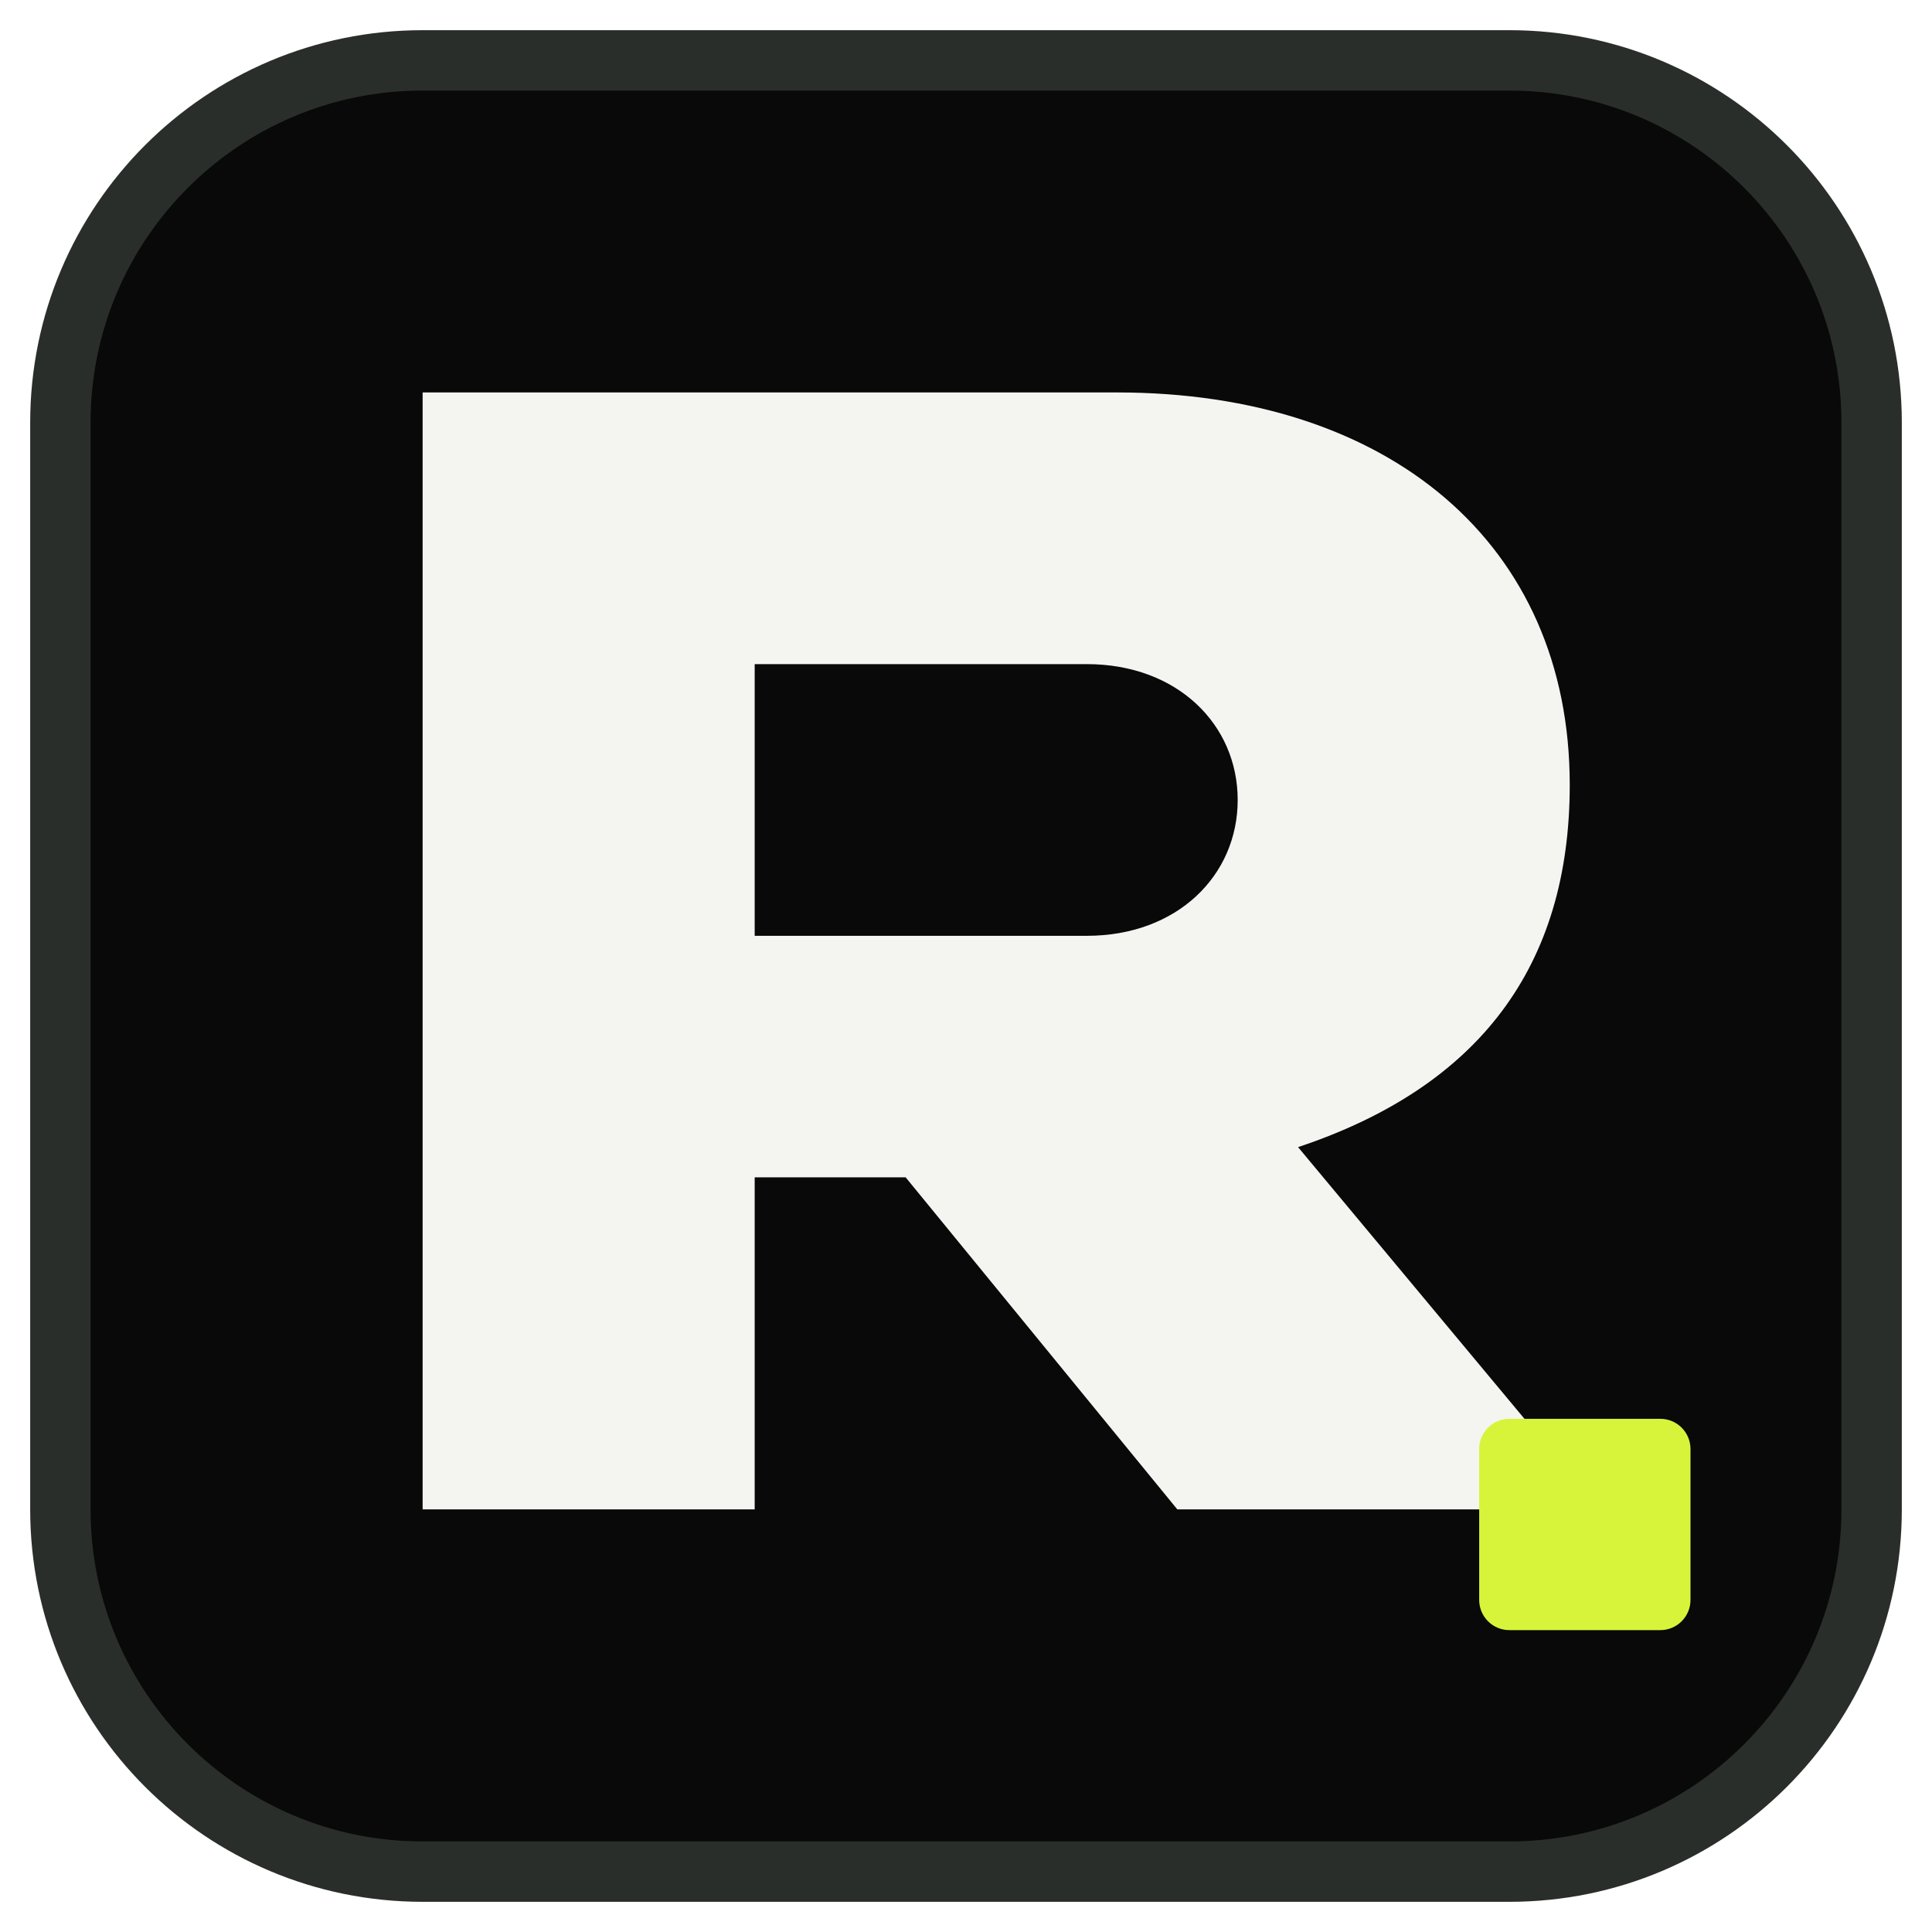
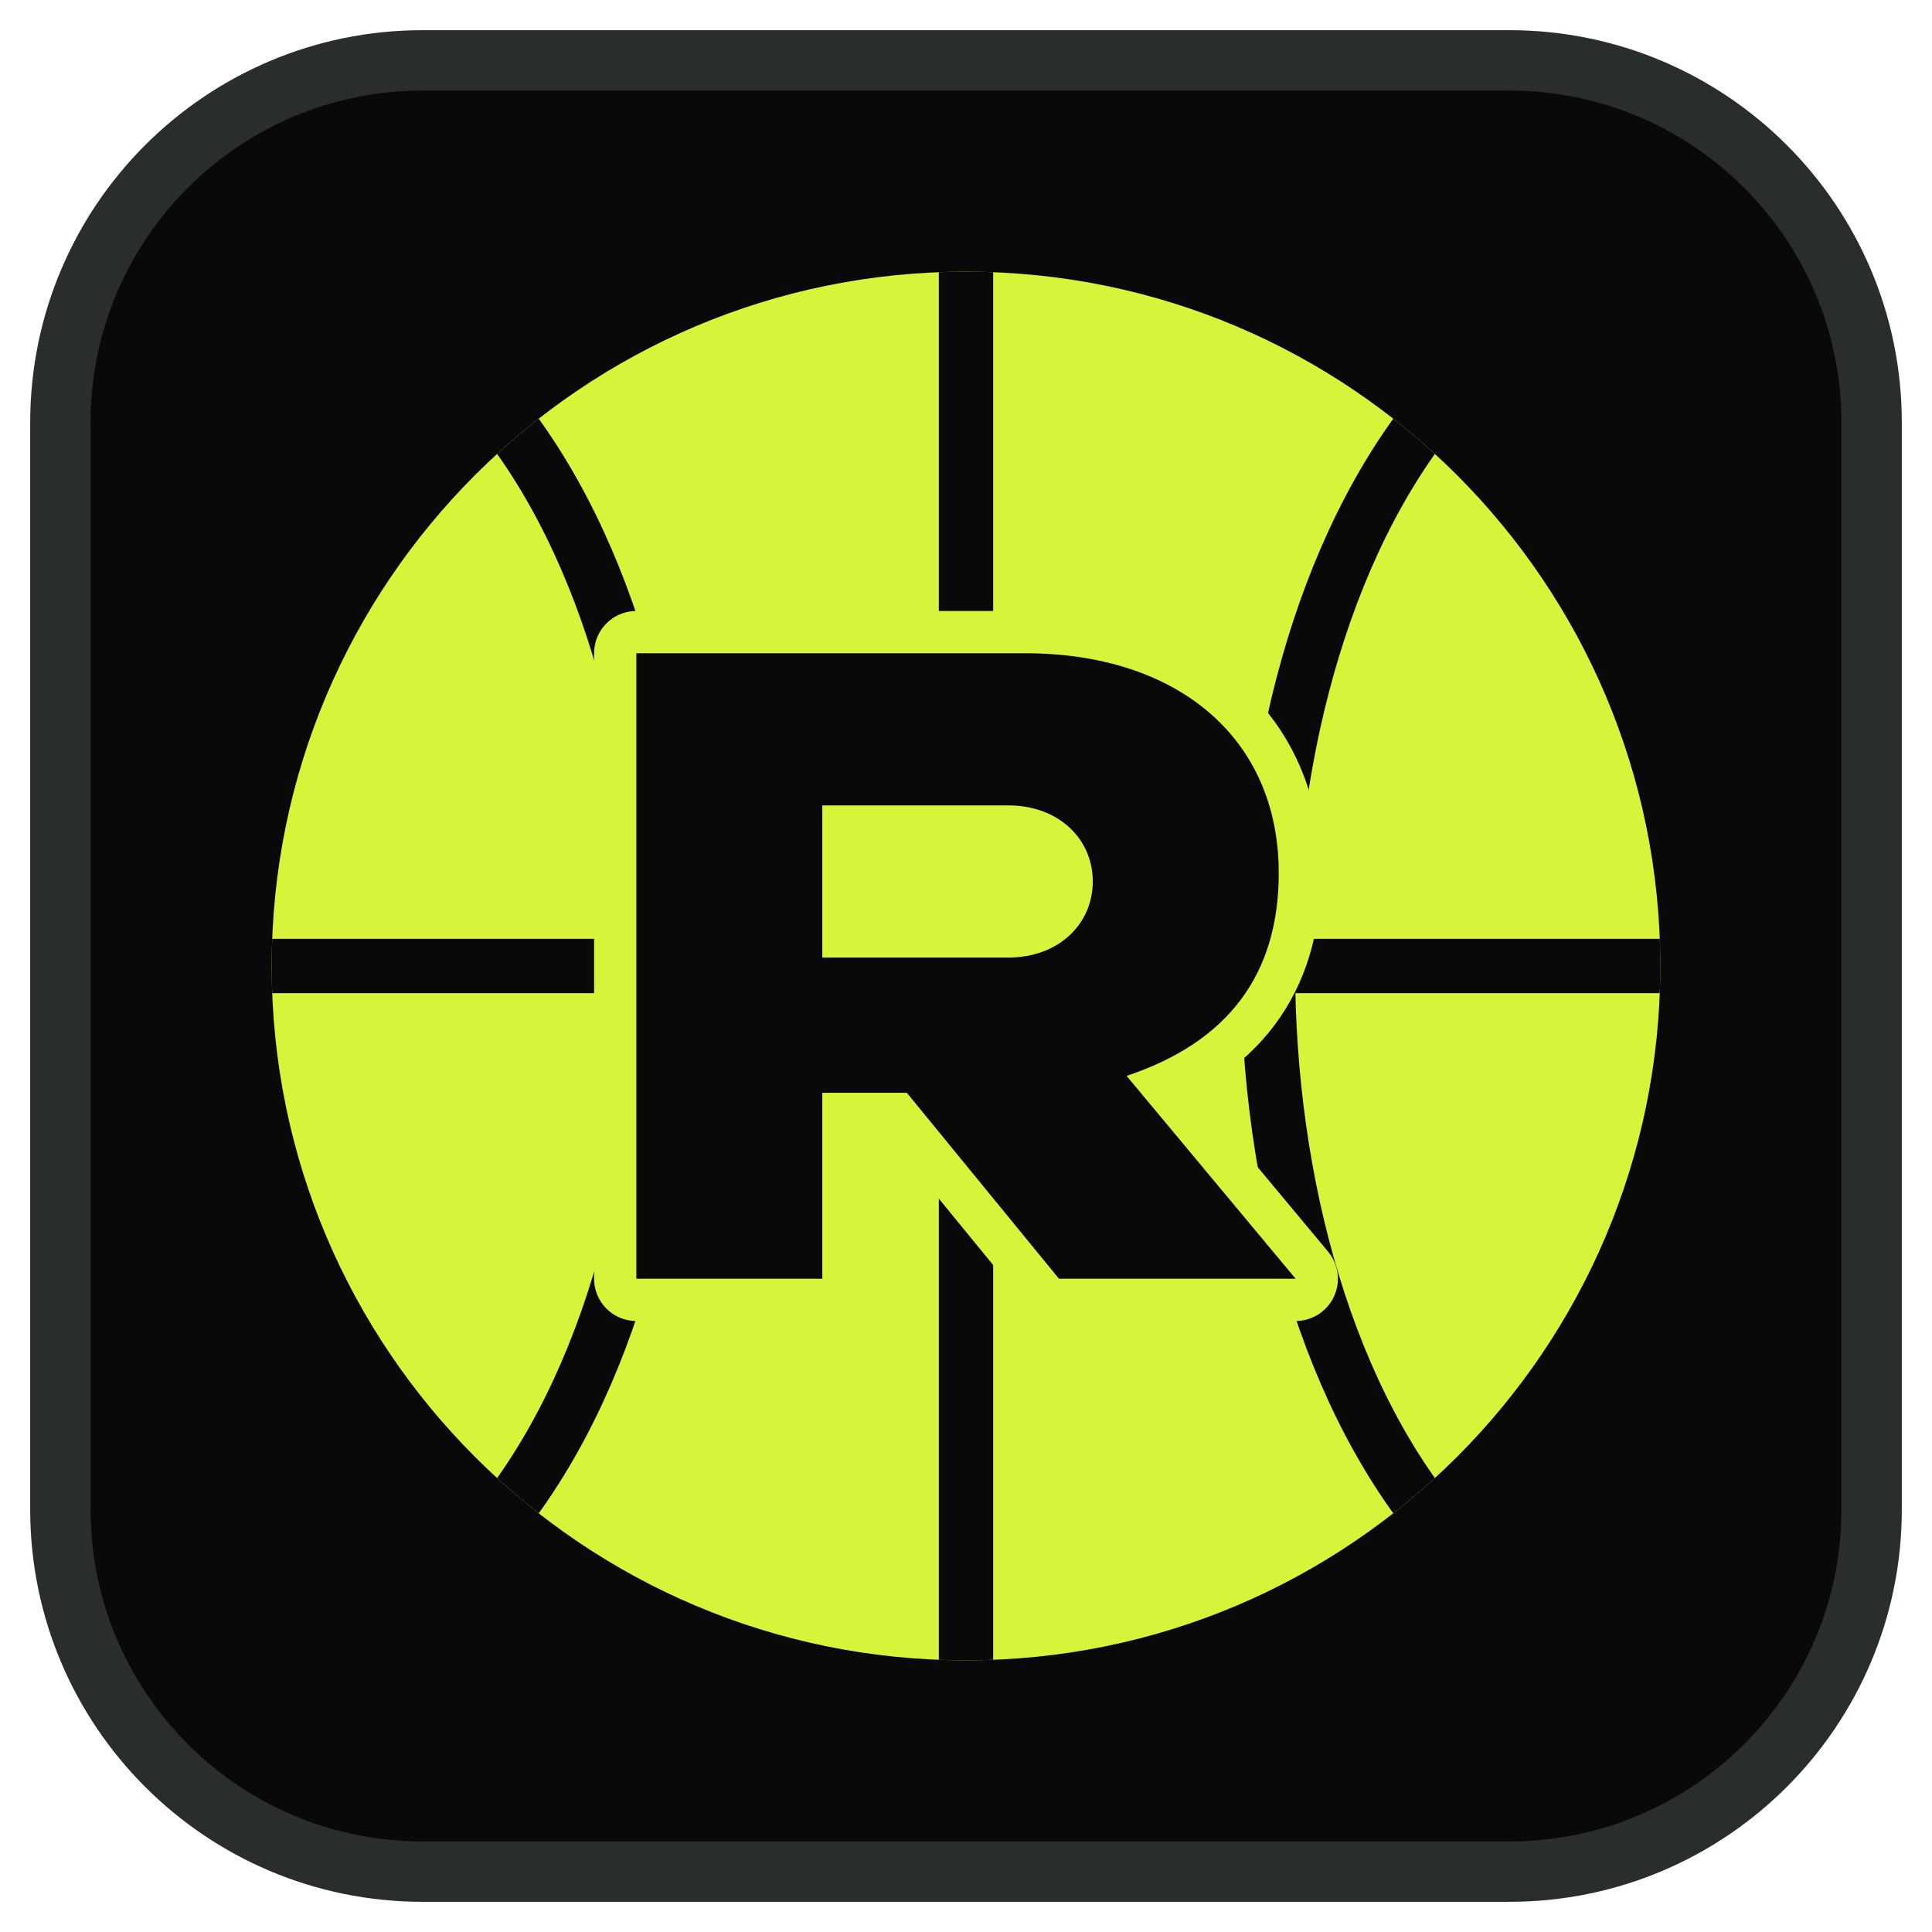
<svg xmlns="http://www.w3.org/2000/svg" viewBox="0 0 64 64" role="img" aria-labelledby="title">
  <rect x="2" y="2" width="60" height="60" rx="12" fill="#080908" stroke="#2a2e2a" stroke-width="2" />
-   <path fill="#f4f5f0" fill-rule="evenodd" d="M14 13h23c9 0 15 5 15 13 0 6-3 10-9 12l10 12H39l-9-11h-5v11H14V13Zm11 9v9h11c3 0 5-2 5-4.5S39 22 36 22H25Z" />
-   <rect x="49" y="47" width="7" height="7" rx="1" fill="#d7f43b" />
+   <g id="mark">
+     <clipPath id="ball">
+       <circle cx="32" cy="32" r="23" />
+     </clipPath>
+     <circle cx="32" cy="32" r="23" fill="#d7f43b" />
+     <g clip-path="url(#ball)" fill="none" stroke="#080908" stroke-width="1.8" stroke-linecap="round">
+       <path d="M9 32h46M32 9v46M16 13c8 9 8 29 0 38M48 13c-8 9-8 29 0 38" />
+     </g>
+     <rect transform="translate(32 32) scale(.56) translate(-33.5 -31.5)" x="24" y="21" width="18" height="11" fill="#d7f43b" />
+     <path transform="translate(32 32) scale(.56) translate(-33.5 -31.5)" fill="#080908" stroke="#d7f43b" stroke-width="5" stroke-linejoin="round" paint-order="stroke" fill-rule="evenodd" d="M14 13h23c9 0 15 5 15 13 0 6-3 10-9 12l10 12H39l-9-11h-5v11H14V13Zm11 9v9h11c3 0 5-2 5-4.5S39 22 36 22H25Z" />
+   </g>
</svg>
